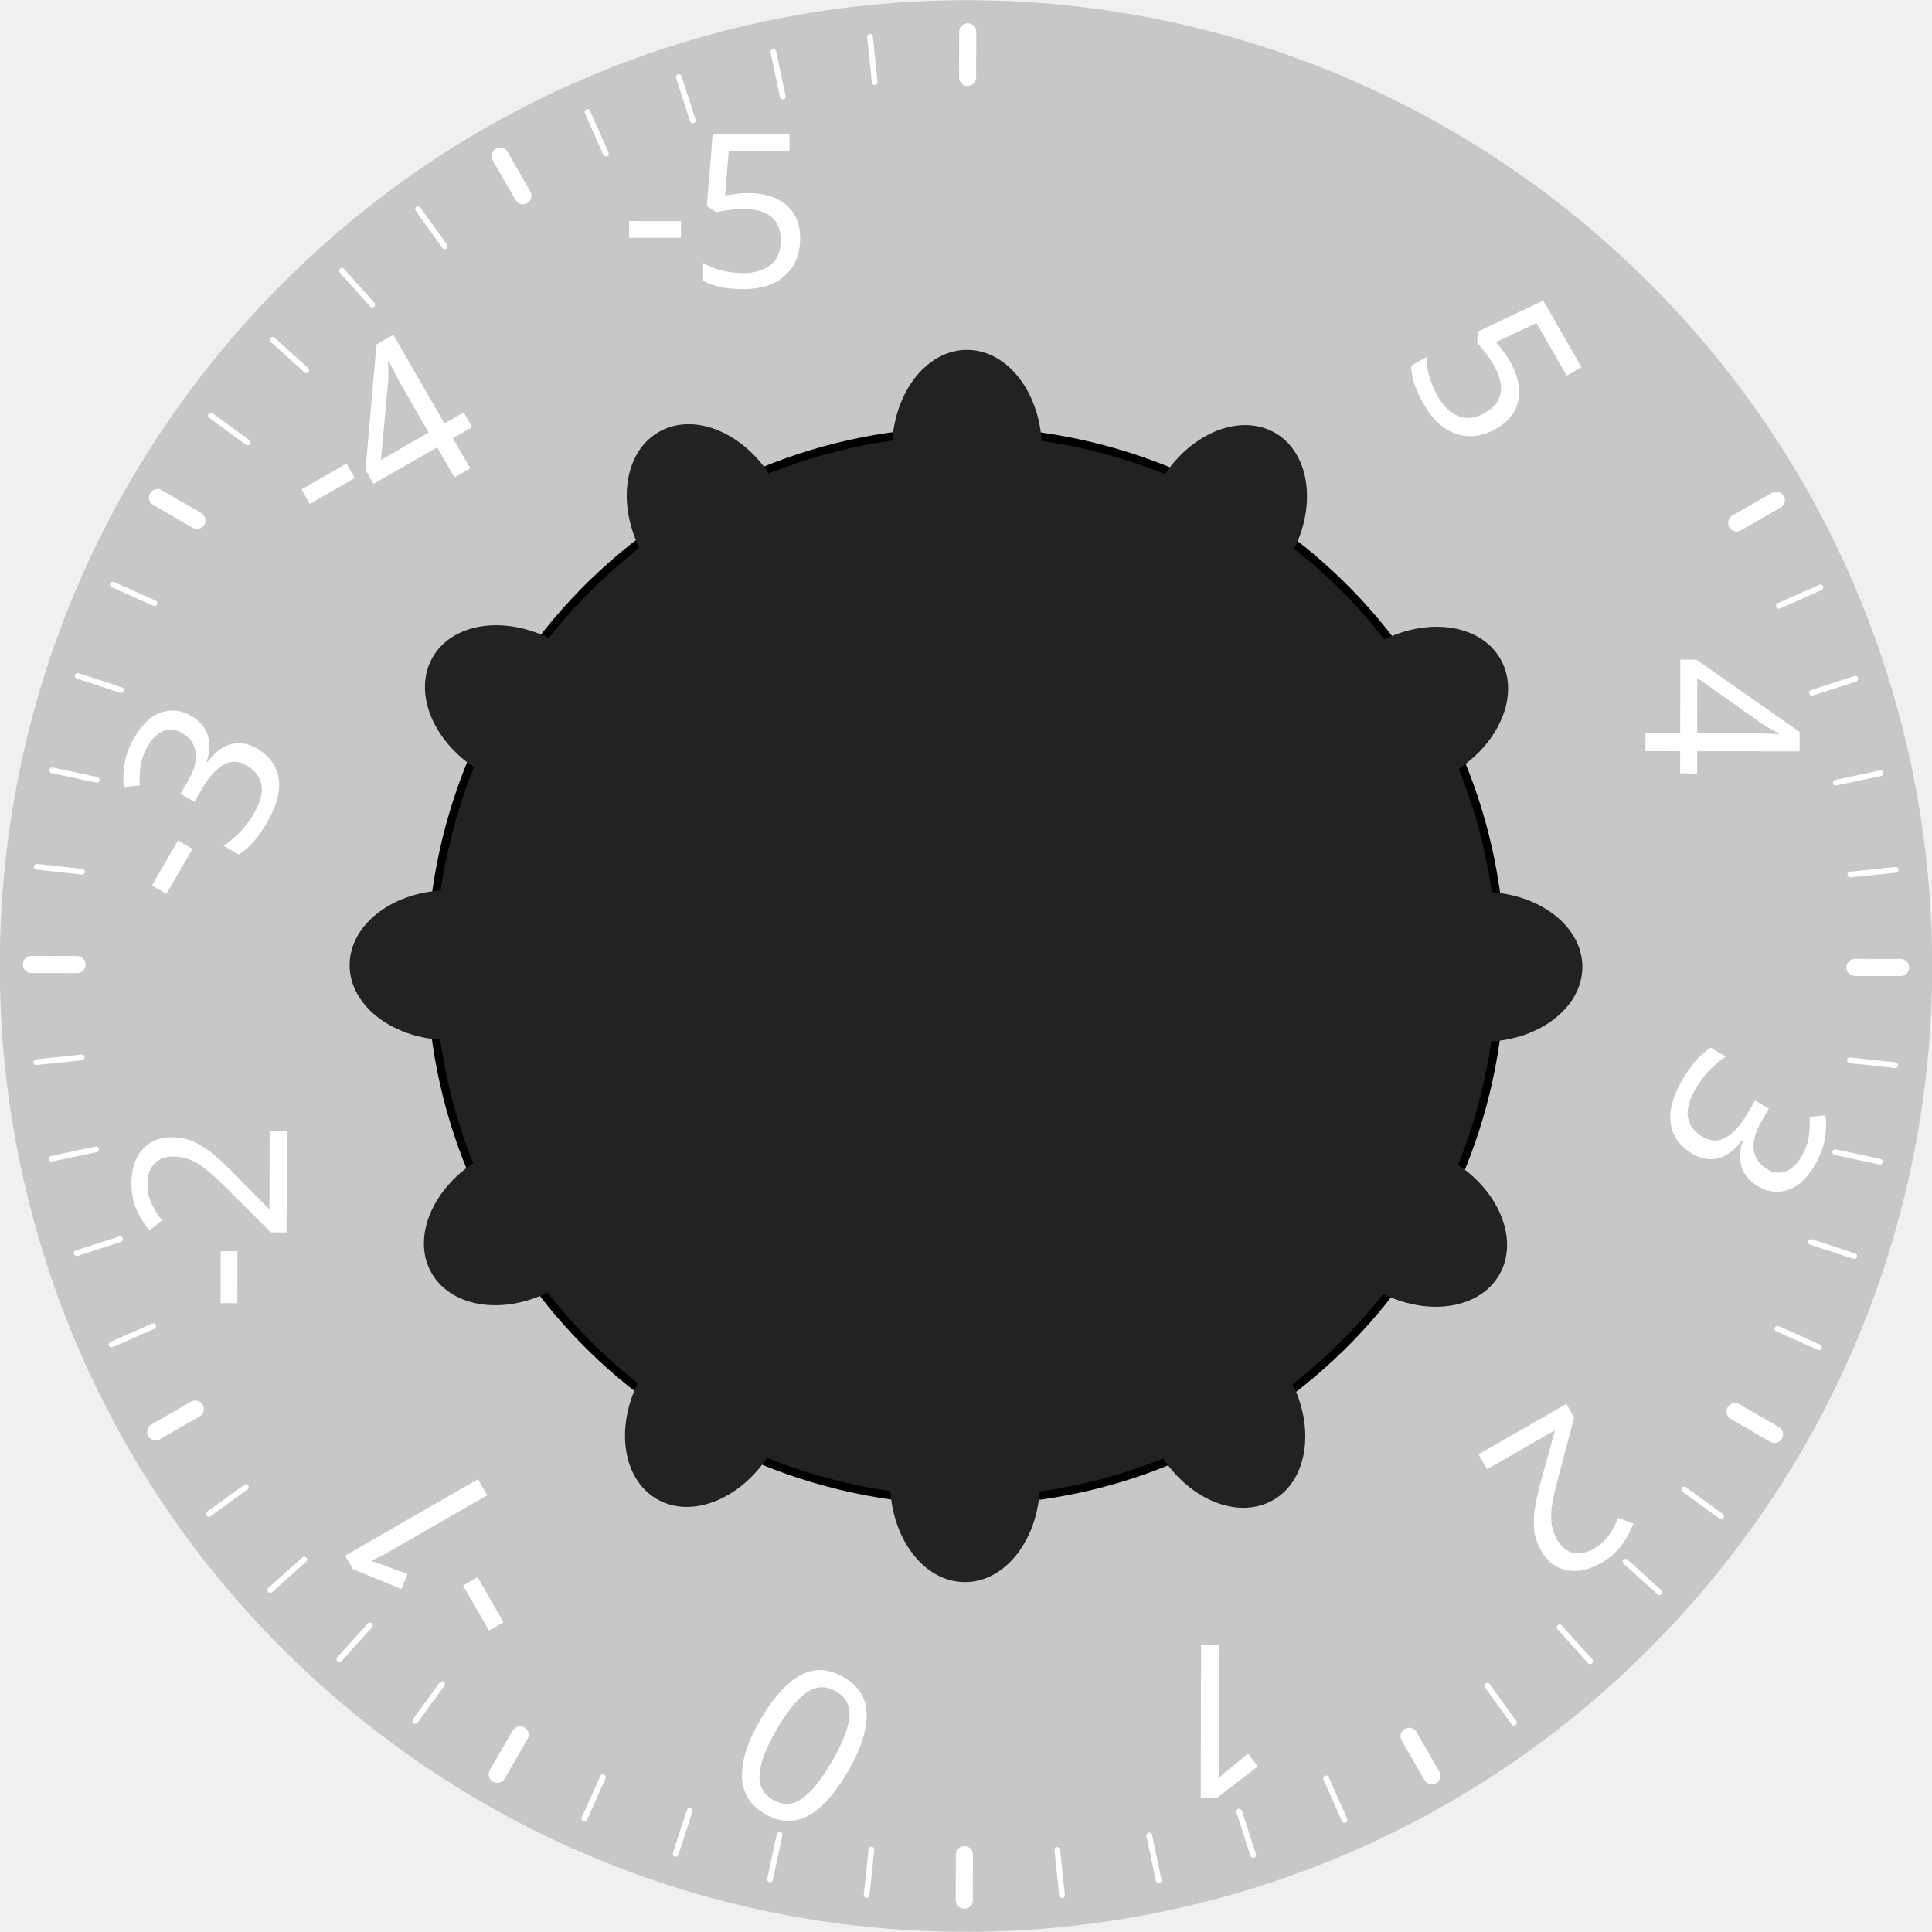
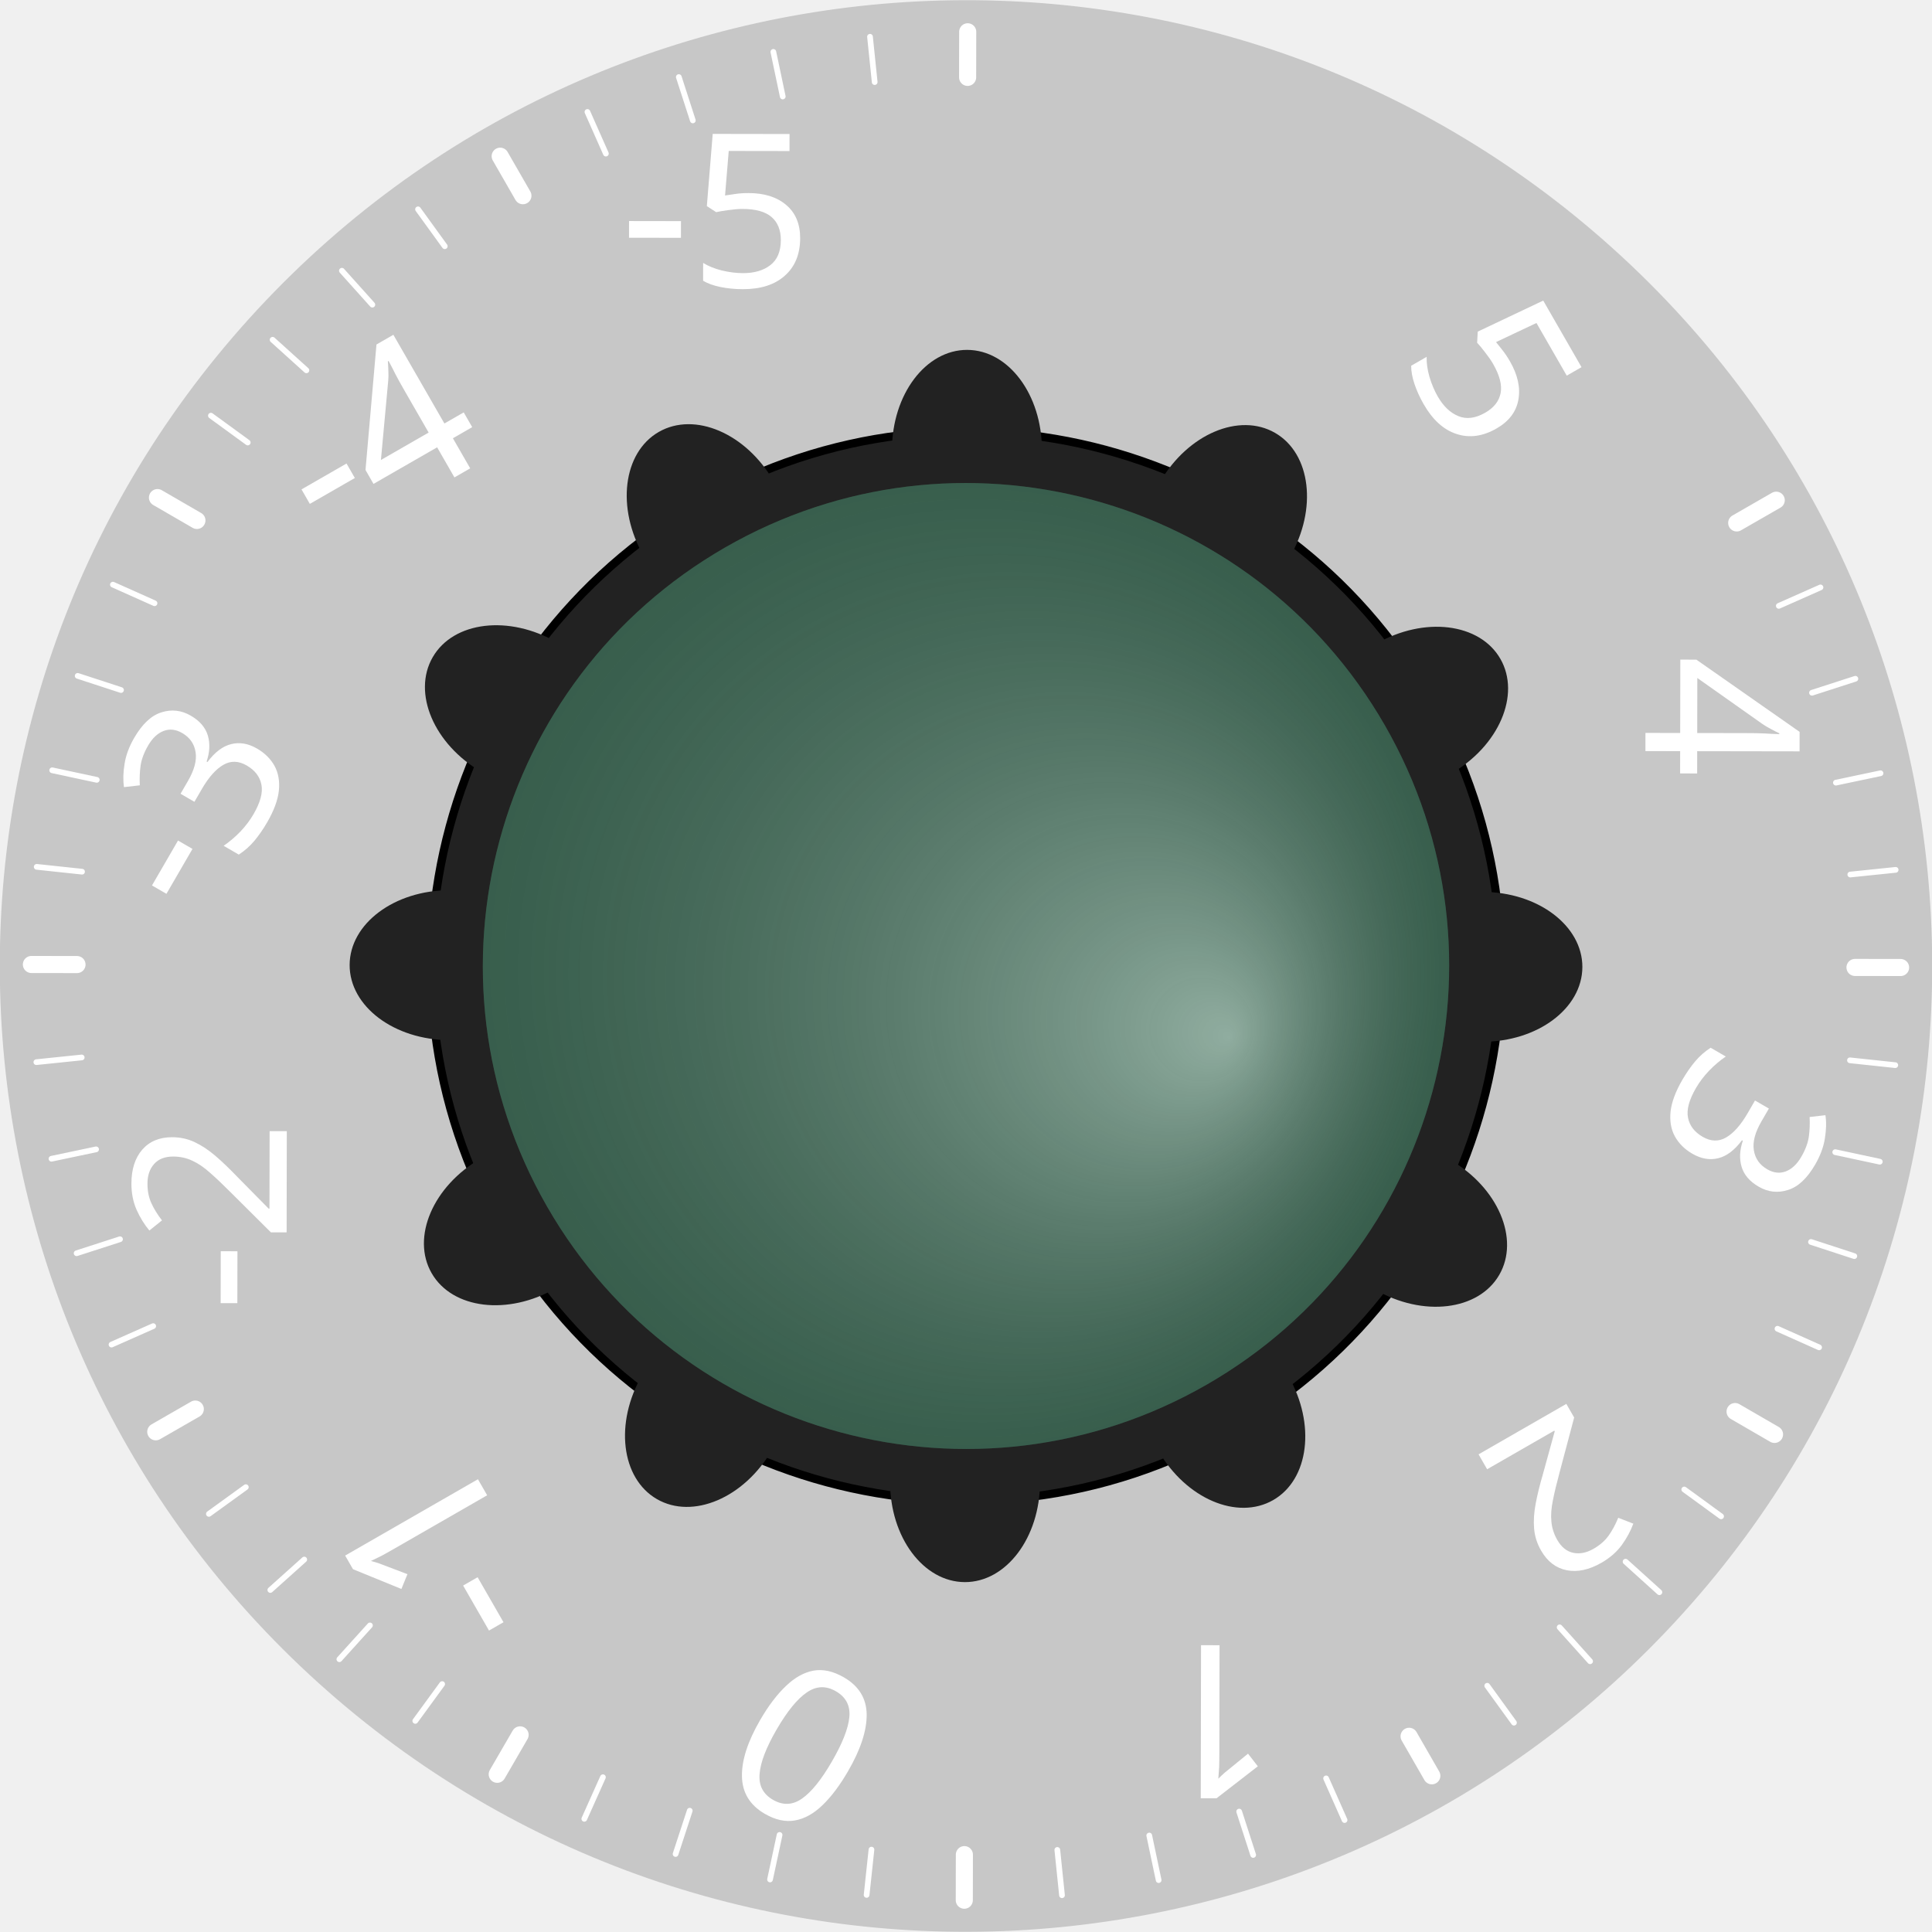
<svg xmlns="http://www.w3.org/2000/svg" viewBox="0 0 200 200" width="200" height="200" version="1.1" id="svg75" xml:space="preserve">
  <defs id="defs2">
    <radialGradient id="gradienteVolumen" cx="100" cy="100" r="50" fx="80" fy="80" gradientUnits="userSpaceOnUse">
      <stop offset="0%" style="stop-color:white;stop-opacity:0.4" id="stop1" />
      <stop offset="100%" style="stop-color:black;stop-opacity:0.2" id="stop2" />
    </radialGradient>
    <line id="tickSmall" x1="100" y1="18" x2="100" y2="22" stroke="#ffffff" stroke-width="0.5" stroke-linecap="round" />
    <line id="tickBig" x1="100" y1="18" x2="100" y2="22" stroke="#ffffff" stroke-width="1.5" stroke-linecap="round" />
    <ellipse id="MuescaRedonda" cx="100" cy="38" rx="9" ry="12" fill="#222222" />
  </defs>
  <g id="KNOB_SYNTHI_V3_CLOCKWISE" transform="matrix(-0.8671142,0.4984968,-0.4985222,-0.8666544,236.5637,136.8158)">
    <circle cx="126.022" cy="-64.176" r="100" fill="#ffffff" fill-opacity="0.15" stroke="none" id="circle2" style="display:inline;fill:#a1a1a1;fill-opacity:0.526" transform="rotate(71.98718)" />
    <g id="AgarreCompleto" transform="matrix(0.862069,0,0,0.862069,13.7931,13.7931)">
      <circle cx="100" cy="100" r="64.21" fill="#222222" stroke="#000000" stroke-width="0.988" id="circle3" />
      <use href="#MuescaRedonda" id="use3" />
      <use href="#MuescaRedonda" transform="rotate(30,100,100)" id="use4" />
      <use href="#MuescaRedonda" transform="rotate(60,100,100)" id="use5" />
      <use href="#MuescaRedonda" transform="rotate(90,100,100)" id="use6" />
      <use href="#MuescaRedonda" transform="rotate(120,100,100)" id="use7" />
      <use href="#MuescaRedonda" transform="rotate(150,100,100)" id="use8" />
      <use href="#MuescaRedonda" transform="rotate(180,100,100)" id="use9" />
      <use href="#MuescaRedonda" transform="rotate(-150,100,100)" id="use10" />
      <use href="#MuescaRedonda" transform="rotate(-120,100,100)" id="use11" />
      <use href="#MuescaRedonda" transform="rotate(-90,100,100)" id="use12" />
      <use href="#MuescaRedonda" transform="rotate(-60,100,100)" id="use13" />
      <use href="#MuescaRedonda" transform="rotate(-30,100,100)" id="use14" />
      <circle cx="100" cy="100" r="58" fill="none" stroke="#222222" stroke-width="4" id="circle14" />
+     </g>
+     <g id="CentroColor">
+       <circle id="knob-center-color" cx="100" cy="100" r="50" fill="#467660" />
+       <circle cx="100" cy="100" r="50" fill="url(#gradienteVolumen)" pointer-events="none" id="circle-gradient-overlay" />
    </g>
    <g id="EscalaSistema" transform="matrix(0,-1.179616,1.179616,0,-17.9616,217.9616)">
      <g id="Ticks" stroke="#ffffff" style="fill:#ffffff">
        <use href="#tickBig" id="use15" style="stroke:#ffffff" />
        <use href="#tickSmall" transform="rotate(6,100,100)" id="use16" style="stroke:#ffffff" />
        <use href="#tickSmall" transform="rotate(12,100,100)" id="use17" style="stroke:#ffffff" />
        <use href="#tickSmall" transform="rotate(18,100,100)" id="use18" style="stroke:#ffffff" />
        <use href="#tickSmall" transform="rotate(24,100,100)" id="use19" style="stroke:#ffffff" />
        <use href="#tickBig" transform="rotate(30,100,100)" id="use20" style="stroke:#ffffff" />
        <use href="#tickSmall" transform="rotate(36,100,100)" id="use21" style="stroke:#ffffff" />
        <use href="#tickSmall" transform="rotate(42,100,100)" id="use22" style="stroke:#ffffff" />
        <use href="#tickSmall" transform="rotate(48,100,100)" id="use23" style="stroke:#ffffff" />
        <use href="#tickSmall" transform="rotate(54,100,100)" id="use24" style="stroke:#ffffff" />
        <use href="#tickBig" transform="rotate(60,100,100)" id="use25" style="stroke:#ffffff" />
        <use href="#tickSmall" transform="rotate(66,100,100)" id="use26" style="stroke:#ffffff" />
        <use href="#tickSmall" transform="rotate(72,100,100)" id="use27" style="stroke:#ffffff" />
        <use href="#tickSmall" transform="rotate(78,100,100)" id="use28" style="stroke:#ffffff" />
        <use href="#tickSmall" transform="rotate(84,100,100)" id="use29" style="stroke:#ffffff" />
        <use href="#tickBig" transform="rotate(90,100,100)" id="use30" style="stroke:#ffffff" />
        <use href="#tickSmall" transform="rotate(96,100,100)" id="use31" style="stroke:#ffffff" />
        <use href="#tickSmall" transform="rotate(102,100,100)" id="use32" style="stroke:#ffffff" />
        <use href="#tickSmall" transform="rotate(108,100,100)" id="use33" style="stroke:#ffffff" />
        <use href="#tickSmall" transform="rotate(114,100,100)" id="use34" style="stroke:#ffffff" />
        <use href="#tickBig" transform="rotate(120,100,100)" id="use35" style="stroke:#ffffff" />
        <use href="#tickSmall" transform="rotate(126,100,100)" id="use36" style="stroke:#ffffff" />
        <use href="#tickSmall" transform="rotate(132,100,100)" id="use37" style="stroke:#ffffff" />
        <use href="#tickSmall" transform="rotate(138,100,100)" id="use38" style="stroke:#ffffff" />
        <use href="#tickSmall" transform="rotate(144,100,100)" id="use39" style="stroke:#ffffff" />
        <use href="#tickBig" transform="rotate(150,100,100)" id="use40" style="stroke:#ffffff" />
        <use href="#tickSmall" transform="rotate(156,100,100)" id="use41" style="stroke:#ffffff" />
        <use href="#tickSmall" transform="rotate(162,100,100)" id="use42" style="stroke:#ffffff" />
        <use href="#tickSmall" transform="rotate(168,100,100)" id="use43" style="stroke:#ffffff" />
        <use href="#tickSmall" transform="rotate(174,100,100)" id="use44" style="stroke:#ffffff" />
        <use href="#tickBig" transform="rotate(180,100,100)" id="use45" style="stroke:#ffffff" />
        <use href="#tickSmall" transform="rotate(-174,100,100)" id="use46" style="stroke:#ffffff" />
        <use href="#tickSmall" transform="rotate(-168,100,100)" id="use47" style="stroke:#ffffff" />
        <use href="#tickSmall" transform="rotate(-162,100,100)" id="use48" style="stroke:#ffffff" />
        <use href="#tickSmall" transform="rotate(-156,100,100)" id="use49" style="stroke:#ffffff" />
        <use href="#tickBig" transform="rotate(-150,100,100)" id="use50" style="stroke:#ffffff" />
        <use href="#tickSmall" transform="rotate(-144,100,100)" id="use51" style="stroke:#ffffff" />
        <use href="#tickSmall" transform="rotate(-138,100,100)" id="use52" style="stroke:#ffffff" />
        <use href="#tickSmall" transform="rotate(-132,100,100)" id="use53" style="stroke:#ffffff" />
        <use href="#tickSmall" transform="rotate(-126,100,100)" id="use54" style="stroke:#ffffff" />
        <use href="#tickBig" transform="rotate(-120,100,100)" id="use55" style="stroke:#ffffff" />
        <use href="#tickSmall" transform="rotate(-114,100,100)" id="use56" style="stroke:#ffffff" />
        <use href="#tickSmall" transform="rotate(-108,100,100)" id="use57" style="stroke:#ffffff" />
        <use href="#tickSmall" transform="rotate(-102,100,100)" id="use58" style="stroke:#ffffff" />
        <use href="#tickSmall" transform="rotate(-96,100,100)" id="use59" style="stroke:#ffffff" />
        <use href="#tickBig" transform="rotate(-90,100,100)" id="use60" style="stroke:#ffffff" />
        <use href="#tickSmall" transform="rotate(-84,100,100)" id="use61" style="stroke:#ffffff" />
        <use href="#tickSmall" transform="rotate(-78,100,100)" id="use62" style="stroke:#ffffff" />
        <use href="#tickSmall" transform="rotate(-72,100,100)" id="use63" style="stroke:#ffffff" />
        <use href="#tickSmall" transform="rotate(-66,100,100)" id="use64" style="stroke:#ffffff" />
        <use href="#tickBig" transform="rotate(-60,100,100)" id="use65" style="stroke:#ffffff" />
      </g>
      <g id="NumerosRadiales" font-family="Arial, sans-serif" font-size="11px" font-weight="bold" fill="#ffffff" text-anchor="middle" transform="matrix(0.9198797,0,0,0.9198797,8.012029,8.01203)">
        <text id="text65" style="font-style:normal;font-variant:normal;font-weight:500;font-stretch:normal;font-size:20.462px;font-family:'Univers 55';-inkscape-font-specification:'Univers 55, Medium';font-variant-ligatures:normal;font-variant-caps:normal;font-variant-numeric:normal;font-variant-east-asian:normal;fill:#ffffff;stroke-width:0.925" x="100.013" y="35.239">
          <tspan id="tspan12" x="100.013" y="35.239" style="stroke-width:0.925">5</tspan>
        </text>
        <text transform="rotate(30)" id="text66" style="font-style:normal;font-variant:normal;font-weight:500;font-stretch:normal;font-size:20.462px;font-family:'Univers 55';-inkscape-font-specification:'Univers 55, Medium';font-variant-ligatures:normal;font-variant-caps:normal;font-variant-numeric:normal;font-variant-east-asian:normal;fill:#ffffff;stroke-width:0.925" x="136.613" y="-28.165">
          <tspan id="tspan11" x="136.613" y="-28.165" style="stroke-width:0.925">4</tspan>
        </text>
        <text transform="rotate(60)" id="text67" style="font-style:normal;font-variant:normal;font-weight:500;font-stretch:normal;font-size:20.462px;font-family:'Univers 55';-inkscape-font-specification:'Univers 55, Medium';font-variant-ligatures:normal;font-variant-caps:normal;font-variant-numeric:normal;font-variant-east-asian:normal;fill:#ffffff;stroke-width:0.925" x="136.609" y="-101.374">
          <tspan id="tspan10" x="136.609" y="-101.374" style="stroke-width:0.925">3</tspan>
        </text>
        <text transform="rotate(90)" id="text68" style="font-style:normal;font-variant:normal;font-weight:500;font-stretch:normal;font-size:20.462px;font-family:'Univers 55';-inkscape-font-specification:'Univers 55, Medium';font-variant-ligatures:normal;font-variant-caps:normal;font-variant-numeric:normal;font-variant-east-asian:normal;fill:#ffffff;stroke-width:0.925" x="100" y="-164.774">
          <tspan id="tspan9" x="100" y="-164.774" style="stroke-width:0.925">2</tspan>
        </text>
        <text transform="rotate(120)" id="text69" style="font-style:normal;font-variant:normal;font-weight:500;font-stretch:normal;font-size:20.462px;font-family:'Univers 55';-inkscape-font-specification:'Univers 55, Medium';font-variant-ligatures:normal;font-variant-caps:normal;font-variant-numeric:normal;font-variant-east-asian:normal;fill:#ffffff;stroke-width:0.925" x="36.596" y="-201.375">
          <tspan id="tspan8" x="36.596" y="-201.375" style="stroke-width:0.925">1</tspan>
        </text>
        <text transform="rotate(150)" id="text70" style="font-style:normal;font-variant:normal;font-weight:500;font-stretch:normal;font-size:20.462px;font-family:'Univers 55';-inkscape-font-specification:'Univers 55, Medium';font-variant-ligatures:normal;font-variant-caps:normal;font-variant-numeric:normal;font-variant-east-asian:normal;fill:#ffffff;stroke-width:0.925" x="-36.613" y="-201.37">
          <tspan id="tspan2" x="-36.613" y="-201.37" style="stroke-width:0.925">0</tspan>
        </text>
        <text transform="scale(-1)" id="text71" style="font-style:normal;font-variant:normal;font-weight:500;font-stretch:normal;font-size:20.462px;font-family:'Univers 55';-inkscape-font-specification:'Univers 55, Medium';font-variant-ligatures:normal;font-variant-caps:normal;font-variant-numeric:normal;font-variant-east-asian:normal;fill:#ffffff;stroke-width:0.925" x="-100.013" y="-164.761">
          <tspan id="tspan3" x="-100.013" y="-164.761" style="stroke-width:0.925">-1</tspan>
        </text>
        <text transform="rotate(-150)" id="text72" style="font-style:normal;font-variant:normal;font-weight:500;font-stretch:normal;font-size:20.462px;font-family:'Univers 55';-inkscape-font-specification:'Univers 55, Medium';font-variant-ligatures:normal;font-variant-caps:normal;font-variant-numeric:normal;font-variant-east-asian:normal;fill:#ffffff;stroke-width:0.925" x="-136.613" y="-101.357">
          <tspan id="tspan4" x="-136.613" y="-101.357" style="stroke-width:0.925">-2</tspan>
        </text>
        <text transform="rotate(-120)" id="text73" style="font-style:normal;font-variant:normal;font-weight:500;font-stretch:normal;font-size:20.462px;font-family:'Univers 55';-inkscape-font-specification:'Univers 55, Medium';font-variant-ligatures:normal;font-variant-caps:normal;font-variant-numeric:normal;font-variant-east-asian:normal;fill:#ffffff;stroke-width:0.925" x="-136.609" y="-28.148">
          <tspan id="tspan5" x="-136.609" y="-28.148" style="stroke-width:0.925">-3</tspan>
        </text>
        <text transform="rotate(-90)" id="text74" style="font-style:normal;font-variant:normal;font-weight:500;font-stretch:normal;font-size:20.462px;font-family:'Univers 55';-inkscape-font-specification:'Univers 55, Medium';font-variant-ligatures:normal;font-variant-caps:normal;font-variant-numeric:normal;font-variant-east-asian:normal;fill:#ffffff;stroke-width:0.925" x="-100" y="35.251">
          <tspan id="tspan6" x="-100" y="35.251" style="stroke-width:0.925">-4</tspan>
        </text>
        <text transform="rotate(-60)" id="text75" style="font-style:normal;font-variant:normal;font-weight:500;font-stretch:normal;font-size:20.462px;font-family:'Univers 55';-inkscape-font-specification:'Univers 55, Medium';font-variant-ligatures:normal;font-variant-caps:normal;font-variant-numeric:normal;font-variant-east-asian:normal;fill:#ffffff;stroke-width:0.925" x="-36.596" y="71.852">
          <tspan id="tspan7" x="-36.596" y="71.852" style="stroke-width:0.925">-5</tspan>
        </text>
      </g>
    </g>
  </g>
</svg>
